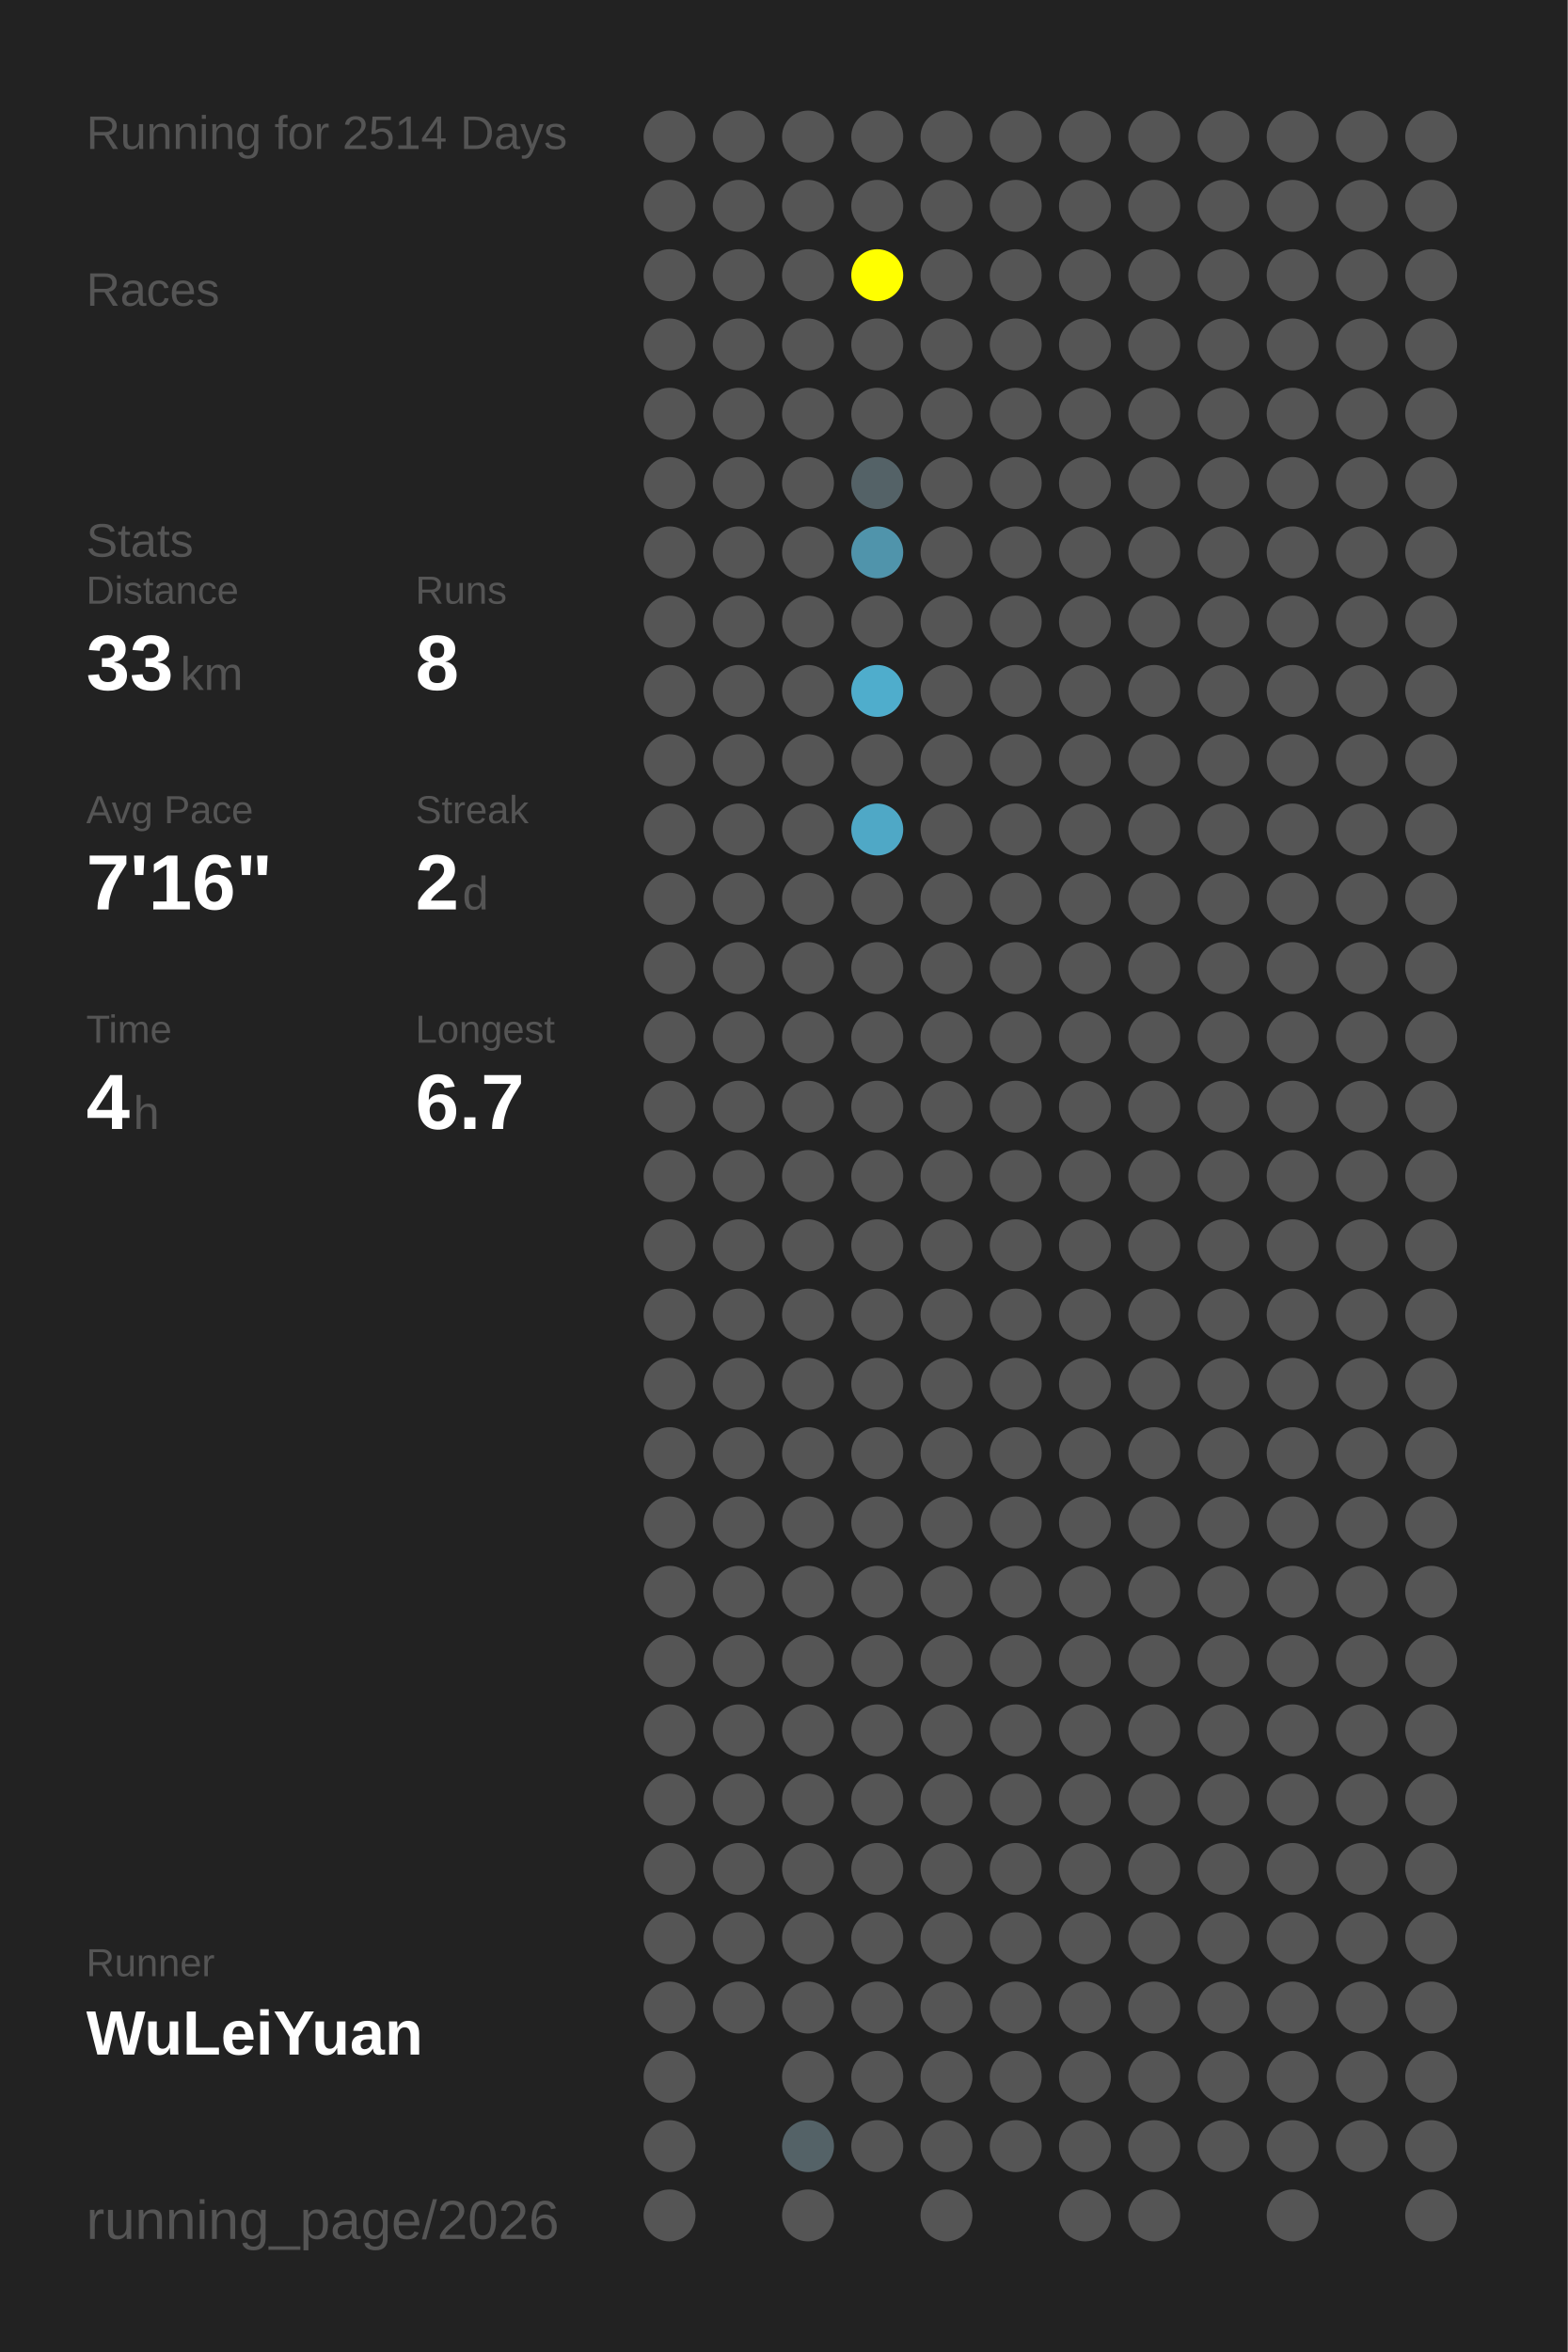
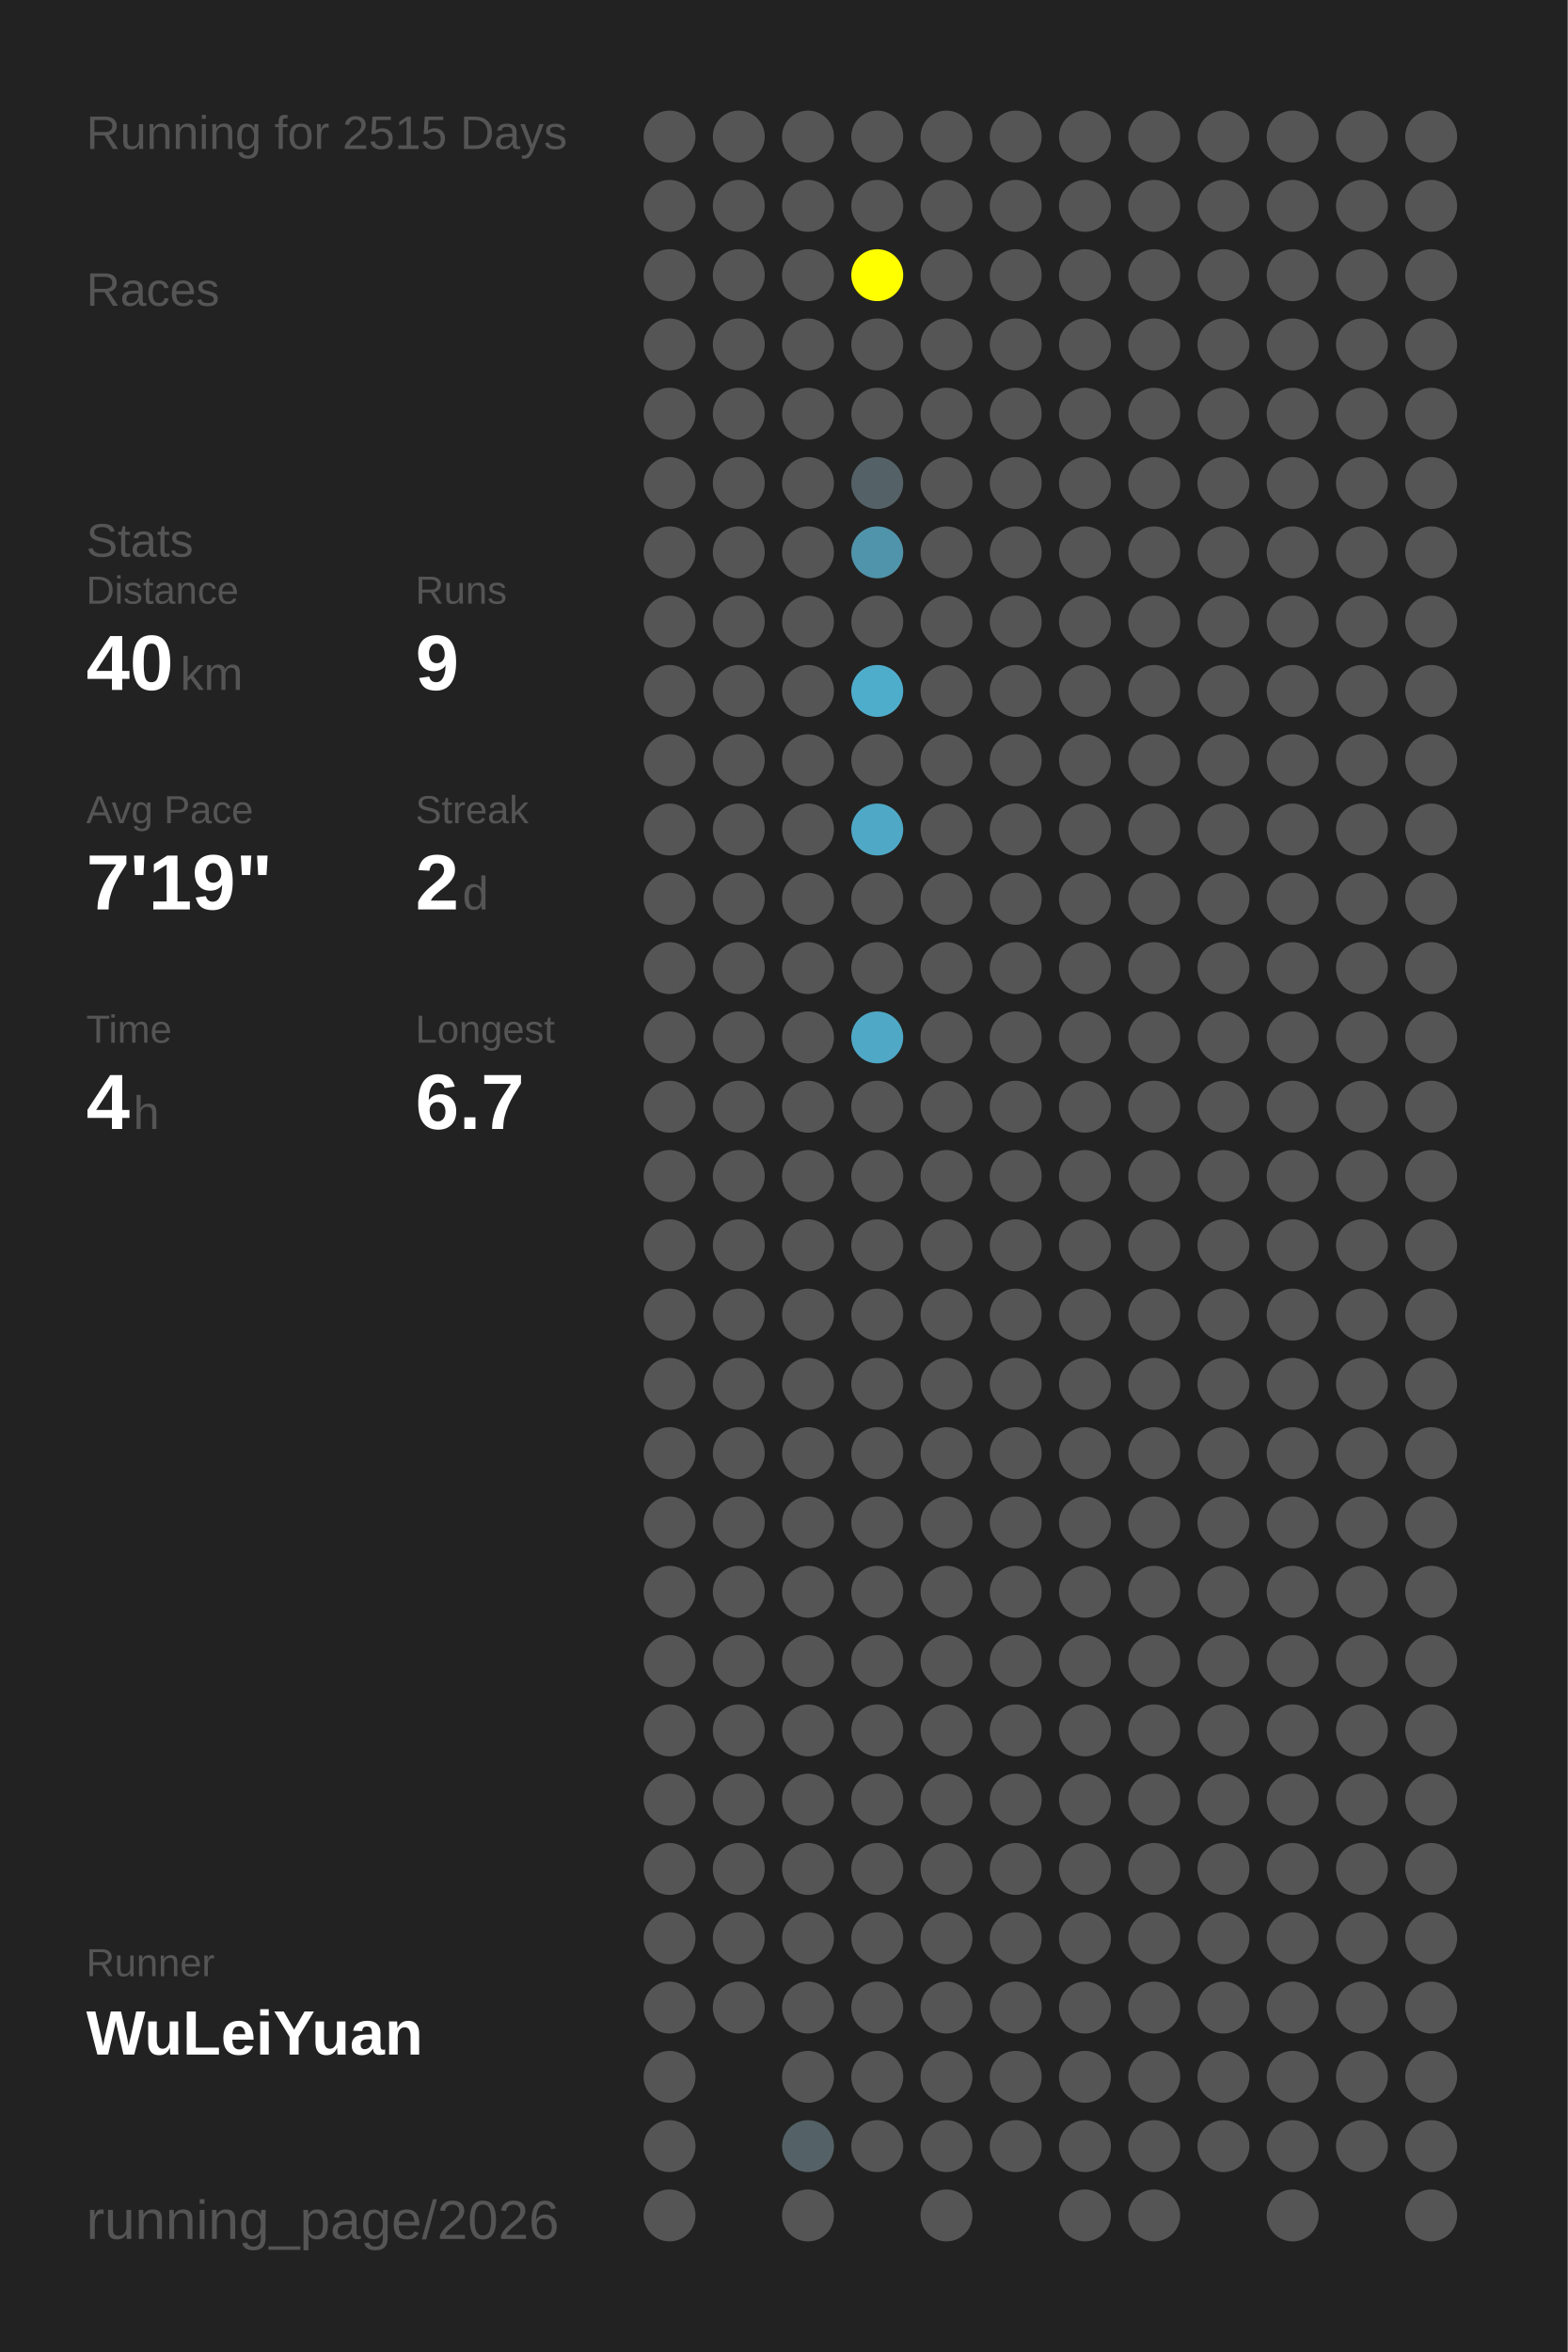
<svg xmlns="http://www.w3.org/2000/svg" baseProfile="full" height="300mm" version="1.1" viewBox="0,0,200,300" width="200mm">
  <defs />
  <rect fill="#222222" height="300" width="200" x="0" y="0" />
-   <text fill="#555555" style="font-size:6px; font-family:Arial;" x="11" y="19">Running for 2514 Days</text>
+   <text fill="#555555" style="font-size:6px; font-family:Arial;" x="11" y="19">Running for 2515 Days</text>
  <text fill="#555555" style="font-size:6px; font-family:Arial;" x="11" y="39">Races</text>
  <text fill="#555555" style="font-size:6px; font-family:Arial;" x="11" y="71">Stats</text>
  <text fill="#555555" style="font-size:5px; font-family:Arial;" x="11" y="77">Distance</text>
-   <text fill="#FFFFFF" style="font-size:10px; font-family:Arial; font-weight:bold;" x="11" y="88">33</text>
+   <text fill="#FFFFFF" style="font-size:10px; font-family:Arial; font-weight:bold;" x="11" y="88">40</text>
  <text fill="#555555" style="font-size:6px; font-family:Arial;" x="23" y="88">km</text>
  <text fill="#555555" style="font-size:5px; font-family:Arial;" x="53" y="77">Runs</text>
-   <text fill="#FFFFFF" style="font-size:10px; font-family:Arial; font-weight:bold;" x="53" y="88">8</text>
+   <text fill="#FFFFFF" style="font-size:10px; font-family:Arial; font-weight:bold;" x="53" y="88">9</text>
  <text fill="#555555" style="font-size:5px; font-family:Arial;" x="11" y="105">Avg Pace</text>
-   <text fill="#FFFFFF" style="font-size:10px; font-family:Arial; font-weight:bold;" x="11" y="116">7'16"</text>
+   <text fill="#FFFFFF" style="font-size:10px; font-family:Arial; font-weight:bold;" x="11" y="116">7'19"</text>
  <text fill="#555555" style="font-size:5px; font-family:Arial;" x="53" y="105">Streak</text>
  <text fill="#FFFFFF" style="font-size:10px; font-family:Arial; font-weight:bold;" x="53" y="116">2</text>
  <text fill="#555555" style="font-size:6px; font-family:Arial;" x="59" y="116">d</text>
  <text fill="#555555" style="font-size:5px; font-family:Arial;" x="11" y="133">Time</text>
  <text fill="#FFFFFF" style="font-size:10px; font-family:Arial; font-weight:bold;" x="11" y="144">4</text>
  <text fill="#555555" style="font-size:6px; font-family:Arial;" x="17" y="144">h</text>
  <text fill="#555555" style="font-size:5px; font-family:Arial;" x="53" y="133">Longest</text>
  <text fill="#FFFFFF" style="font-size:10px; font-family:Arial; font-weight:bold;" x="53" y="144">6.7</text>
  <text fill="#555555" style="font-size:5px; font-family:Arial;" x="11" y="252.065">Runner</text>
  <text fill="#FFFFFF" style="font-size:8px; font-family:Arial; font-weight:bold;" x="11" y="262.065">WuLeiYuan</text>
  <text fill="#555555" style="font-size:7px; font-family:Arial;" x="11" y="285.581">running_page/2026</text>
  <circle cx="85.417" cy="17.419" fill="#555555" r="3.312" />
  <circle cx="85.417" cy="26.258" fill="#555555" r="3.312" />
  <circle cx="85.417" cy="35.097" fill="#555555" r="3.312" />
  <circle cx="85.417" cy="43.935" fill="#555555" r="3.312" />
  <circle cx="85.417" cy="52.774" fill="#555555" r="3.312" />
  <circle cx="85.417" cy="61.613" fill="#555555" r="3.312" />
  <circle cx="85.417" cy="70.452" fill="#555555" r="3.312" />
  <circle cx="85.417" cy="79.29" fill="#555555" r="3.312" />
  <circle cx="85.417" cy="88.129" fill="#555555" r="3.312" />
  <circle cx="85.417" cy="96.968" fill="#555555" r="3.312" />
  <circle cx="85.417" cy="105.806" fill="#555555" r="3.312" />
  <circle cx="85.417" cy="114.645" fill="#555555" r="3.312" />
  <circle cx="85.417" cy="123.484" fill="#555555" r="3.312" />
  <circle cx="85.417" cy="132.323" fill="#555555" r="3.312" />
  <circle cx="85.417" cy="141.161" fill="#555555" r="3.312" />
  <circle cx="85.417" cy="150" fill="#555555" r="3.312" />
  <circle cx="85.417" cy="158.839" fill="#555555" r="3.312" />
  <circle cx="85.417" cy="167.677" fill="#555555" r="3.312" />
  <circle cx="85.417" cy="176.516" fill="#555555" r="3.312" />
  <circle cx="85.417" cy="185.355" fill="#555555" r="3.312" />
  <circle cx="85.417" cy="194.194" fill="#555555" r="3.312" />
  <circle cx="85.417" cy="203.032" fill="#555555" r="3.312" />
  <circle cx="85.417" cy="211.871" fill="#555555" r="3.312" />
  <circle cx="85.417" cy="220.71" fill="#555555" r="3.312" />
  <circle cx="85.417" cy="229.548" fill="#555555" r="3.312" />
  <circle cx="85.417" cy="238.387" fill="#555555" r="3.312" />
  <circle cx="85.417" cy="247.226" fill="#555555" r="3.312" />
  <circle cx="85.417" cy="256.065" fill="#555555" r="3.312" />
  <circle cx="85.417" cy="264.903" fill="#555555" r="3.312" />
  <circle cx="85.417" cy="273.742" fill="#555555" r="3.312" />
  <circle cx="85.417" cy="282.581" fill="#555555" r="3.312" />
  <circle cx="94.25" cy="17.419" fill="#555555" r="3.312" />
  <circle cx="94.25" cy="26.258" fill="#555555" r="3.312" />
  <circle cx="94.25" cy="35.097" fill="#555555" r="3.312" />
  <circle cx="94.25" cy="43.935" fill="#555555" r="3.312" />
  <circle cx="94.25" cy="52.774" fill="#555555" r="3.312" />
  <circle cx="94.25" cy="61.613" fill="#555555" r="3.312" />
  <circle cx="94.25" cy="70.452" fill="#555555" r="3.312" />
  <circle cx="94.25" cy="79.29" fill="#555555" r="3.312" />
  <circle cx="94.25" cy="88.129" fill="#555555" r="3.312" />
  <circle cx="94.25" cy="96.968" fill="#555555" r="3.312" />
  <circle cx="94.25" cy="105.806" fill="#555555" r="3.312" />
  <circle cx="94.25" cy="114.645" fill="#555555" r="3.312" />
  <circle cx="94.25" cy="123.484" fill="#555555" r="3.312" />
  <circle cx="94.25" cy="132.323" fill="#555555" r="3.312" />
  <circle cx="94.25" cy="141.161" fill="#555555" r="3.312" />
  <circle cx="94.25" cy="150" fill="#555555" r="3.312" />
  <circle cx="94.25" cy="158.839" fill="#555555" r="3.312" />
  <circle cx="94.25" cy="167.677" fill="#555555" r="3.312" />
  <circle cx="94.25" cy="176.516" fill="#555555" r="3.312" />
  <circle cx="94.25" cy="185.355" fill="#555555" r="3.312" />
  <circle cx="94.25" cy="194.194" fill="#555555" r="3.312" />
  <circle cx="94.25" cy="203.032" fill="#555555" r="3.312" />
  <circle cx="94.25" cy="211.871" fill="#555555" r="3.312" />
  <circle cx="94.25" cy="220.71" fill="#555555" r="3.312" />
  <circle cx="94.25" cy="229.548" fill="#555555" r="3.312" />
  <circle cx="94.25" cy="238.387" fill="#555555" r="3.312" />
  <circle cx="94.25" cy="247.226" fill="#555555" r="3.312" />
  <circle cx="94.25" cy="256.065" fill="#555555" r="3.312" />
  <circle cx="103.083" cy="17.419" fill="#555555" r="3.312" />
  <circle cx="103.083" cy="26.258" fill="#555555" r="3.312" />
  <circle cx="103.083" cy="35.097" fill="#555555" r="3.312" />
  <circle cx="103.083" cy="43.935" fill="#555555" r="3.312" />
  <circle cx="103.083" cy="52.774" fill="#555555" r="3.312" />
  <circle cx="103.083" cy="61.613" fill="#555555" r="3.312" />
  <circle cx="103.083" cy="70.452" fill="#555555" r="3.312" />
  <circle cx="103.083" cy="79.29" fill="#555555" r="3.312" />
  <circle cx="103.083" cy="88.129" fill="#555555" r="3.312" />
  <circle cx="103.083" cy="96.968" fill="#555555" r="3.312" />
  <circle cx="103.083" cy="105.806" fill="#555555" r="3.312" />
  <circle cx="103.083" cy="114.645" fill="#555555" r="3.312" />
  <circle cx="103.083" cy="123.484" fill="#555555" r="3.312" />
  <circle cx="103.083" cy="132.323" fill="#555555" r="3.312" />
  <circle cx="103.083" cy="141.161" fill="#555555" r="3.312" />
  <circle cx="103.083" cy="150" fill="#555555" r="3.312" />
  <circle cx="103.083" cy="158.839" fill="#555555" r="3.312" />
  <circle cx="103.083" cy="167.677" fill="#555555" r="3.312" />
  <circle cx="103.083" cy="176.516" fill="#555555" r="3.312" />
  <circle cx="103.083" cy="185.355" fill="#555555" r="3.312" />
  <circle cx="103.083" cy="194.194" fill="#555555" r="3.312" />
  <circle cx="103.083" cy="203.032" fill="#555555" r="3.312" />
  <circle cx="103.083" cy="211.871" fill="#555555" r="3.312" />
  <circle cx="103.083" cy="220.71" fill="#555555" r="3.312" />
  <circle cx="103.083" cy="229.548" fill="#555555" r="3.312" />
  <circle cx="103.083" cy="238.387" fill="#555555" r="3.312" />
  <circle cx="103.083" cy="247.226" fill="#555555" r="3.312" />
  <circle cx="103.083" cy="256.065" fill="#555555" r="3.312" />
  <circle cx="103.083" cy="264.903" fill="#555555" r="3.312" />
  <circle cx="103.083" cy="273.742" fill="#546267" r="3.312" />
  <circle cx="103.083" cy="282.581" fill="#555555" r="3.312" />
  <circle cx="111.917" cy="17.419" fill="#555555" r="3.312" />
  <circle cx="111.917" cy="26.258" fill="#555555" r="3.312" />
  <circle cx="111.917" cy="35.097" fill="#FFFF00" r="3.312" />
  <circle cx="111.917" cy="43.935" fill="#555555" r="3.312" />
  <circle cx="111.917" cy="52.774" fill="#555555" r="3.312" />
  <circle cx="111.917" cy="61.613" fill="#546267" r="3.312" />
  <circle cx="111.917" cy="70.452" fill="#5094ab" r="3.312" />
  <circle cx="111.917" cy="79.29" fill="#555555" r="3.312" />
  <circle cx="111.917" cy="88.129" fill="#4fadcc" r="3.312" />
  <circle cx="111.917" cy="96.968" fill="#555555" r="3.312" />
  <circle cx="111.917" cy="105.806" fill="#4fa8c6" r="3.312" />
  <circle cx="111.917" cy="114.645" fill="#555555" r="3.312" />
  <circle cx="111.917" cy="123.484" fill="#555555" r="3.312" />
-   <circle cx="111.917" cy="132.323" fill="#555555" r="3.312" />
+   <circle cx="111.917" cy="132.323" fill="#4fa8c6" r="3.312" />
  <circle cx="111.917" cy="141.161" fill="#555555" r="3.312" />
  <circle cx="111.917" cy="150" fill="#555555" r="3.312" />
  <circle cx="111.917" cy="158.839" fill="#555555" r="3.312" />
  <circle cx="111.917" cy="167.677" fill="#555555" r="3.312" />
  <circle cx="111.917" cy="176.516" fill="#555555" r="3.312" />
  <circle cx="111.917" cy="185.355" fill="#555555" r="3.312" />
  <circle cx="111.917" cy="194.194" fill="#555555" r="3.312" />
  <circle cx="111.917" cy="203.032" fill="#555555" r="3.312" />
  <circle cx="111.917" cy="211.871" fill="#555555" r="3.312" />
  <circle cx="111.917" cy="220.71" fill="#555555" r="3.312" />
  <circle cx="111.917" cy="229.548" fill="#555555" r="3.312" />
  <circle cx="111.917" cy="238.387" fill="#555555" r="3.312" />
  <circle cx="111.917" cy="247.226" fill="#555555" r="3.312" />
  <circle cx="111.917" cy="256.065" fill="#555555" r="3.312" />
  <circle cx="111.917" cy="264.903" fill="#555555" r="3.312" />
  <circle cx="111.917" cy="273.742" fill="#555555" r="3.312" />
  <circle cx="120.75" cy="17.419" fill="#555555" r="3.312" />
  <circle cx="120.75" cy="26.258" fill="#555555" r="3.312" />
  <circle cx="120.75" cy="35.097" fill="#555555" r="3.312" />
  <circle cx="120.75" cy="43.935" fill="#555555" r="3.312" />
  <circle cx="120.75" cy="52.774" fill="#555555" r="3.312" />
  <circle cx="120.75" cy="61.613" fill="#555555" r="3.312" />
  <circle cx="120.75" cy="70.452" fill="#555555" r="3.312" />
  <circle cx="120.75" cy="79.29" fill="#555555" r="3.312" />
  <circle cx="120.75" cy="88.129" fill="#555555" r="3.312" />
  <circle cx="120.75" cy="96.968" fill="#555555" r="3.312" />
  <circle cx="120.75" cy="105.806" fill="#555555" r="3.312" />
  <circle cx="120.75" cy="114.645" fill="#555555" r="3.312" />
  <circle cx="120.75" cy="123.484" fill="#555555" r="3.312" />
  <circle cx="120.75" cy="132.323" fill="#555555" r="3.312" />
  <circle cx="120.75" cy="141.161" fill="#555555" r="3.312" />
  <circle cx="120.75" cy="150" fill="#555555" r="3.312" />
  <circle cx="120.75" cy="158.839" fill="#555555" r="3.312" />
  <circle cx="120.75" cy="167.677" fill="#555555" r="3.312" />
  <circle cx="120.75" cy="176.516" fill="#555555" r="3.312" />
  <circle cx="120.75" cy="185.355" fill="#555555" r="3.312" />
  <circle cx="120.75" cy="194.194" fill="#555555" r="3.312" />
  <circle cx="120.75" cy="203.032" fill="#555555" r="3.312" />
  <circle cx="120.75" cy="211.871" fill="#555555" r="3.312" />
  <circle cx="120.75" cy="220.71" fill="#555555" r="3.312" />
  <circle cx="120.75" cy="229.548" fill="#555555" r="3.312" />
  <circle cx="120.75" cy="238.387" fill="#555555" r="3.312" />
  <circle cx="120.75" cy="247.226" fill="#555555" r="3.312" />
  <circle cx="120.75" cy="256.065" fill="#555555" r="3.312" />
  <circle cx="120.75" cy="264.903" fill="#555555" r="3.312" />
  <circle cx="120.75" cy="273.742" fill="#555555" r="3.312" />
  <circle cx="120.75" cy="282.581" fill="#555555" r="3.312" />
  <circle cx="129.583" cy="17.419" fill="#555555" r="3.312" />
  <circle cx="129.583" cy="26.258" fill="#555555" r="3.312" />
  <circle cx="129.583" cy="35.097" fill="#555555" r="3.312" />
  <circle cx="129.583" cy="43.935" fill="#555555" r="3.312" />
  <circle cx="129.583" cy="52.774" fill="#555555" r="3.312" />
  <circle cx="129.583" cy="61.613" fill="#555555" r="3.312" />
  <circle cx="129.583" cy="70.452" fill="#555555" r="3.312" />
  <circle cx="129.583" cy="79.29" fill="#555555" r="3.312" />
  <circle cx="129.583" cy="88.129" fill="#555555" r="3.312" />
  <circle cx="129.583" cy="96.968" fill="#555555" r="3.312" />
  <circle cx="129.583" cy="105.806" fill="#555555" r="3.312" />
  <circle cx="129.583" cy="114.645" fill="#555555" r="3.312" />
  <circle cx="129.583" cy="123.484" fill="#555555" r="3.312" />
  <circle cx="129.583" cy="132.323" fill="#555555" r="3.312" />
  <circle cx="129.583" cy="141.161" fill="#555555" r="3.312" />
  <circle cx="129.583" cy="150" fill="#555555" r="3.312" />
  <circle cx="129.583" cy="158.839" fill="#555555" r="3.312" />
  <circle cx="129.583" cy="167.677" fill="#555555" r="3.312" />
  <circle cx="129.583" cy="176.516" fill="#555555" r="3.312" />
  <circle cx="129.583" cy="185.355" fill="#555555" r="3.312" />
  <circle cx="129.583" cy="194.194" fill="#555555" r="3.312" />
  <circle cx="129.583" cy="203.032" fill="#555555" r="3.312" />
  <circle cx="129.583" cy="211.871" fill="#555555" r="3.312" />
  <circle cx="129.583" cy="220.71" fill="#555555" r="3.312" />
  <circle cx="129.583" cy="229.548" fill="#555555" r="3.312" />
  <circle cx="129.583" cy="238.387" fill="#555555" r="3.312" />
  <circle cx="129.583" cy="247.226" fill="#555555" r="3.312" />
  <circle cx="129.583" cy="256.065" fill="#555555" r="3.312" />
  <circle cx="129.583" cy="264.903" fill="#555555" r="3.312" />
  <circle cx="129.583" cy="273.742" fill="#555555" r="3.312" />
  <circle cx="138.417" cy="17.419" fill="#555555" r="3.312" />
  <circle cx="138.417" cy="26.258" fill="#555555" r="3.312" />
  <circle cx="138.417" cy="35.097" fill="#555555" r="3.312" />
  <circle cx="138.417" cy="43.935" fill="#555555" r="3.312" />
  <circle cx="138.417" cy="52.774" fill="#555555" r="3.312" />
  <circle cx="138.417" cy="61.613" fill="#555555" r="3.312" />
  <circle cx="138.417" cy="70.452" fill="#555555" r="3.312" />
  <circle cx="138.417" cy="79.29" fill="#555555" r="3.312" />
  <circle cx="138.417" cy="88.129" fill="#555555" r="3.312" />
  <circle cx="138.417" cy="96.968" fill="#555555" r="3.312" />
  <circle cx="138.417" cy="105.806" fill="#555555" r="3.312" />
  <circle cx="138.417" cy="114.645" fill="#555555" r="3.312" />
  <circle cx="138.417" cy="123.484" fill="#555555" r="3.312" />
  <circle cx="138.417" cy="132.323" fill="#555555" r="3.312" />
  <circle cx="138.417" cy="141.161" fill="#555555" r="3.312" />
  <circle cx="138.417" cy="150" fill="#555555" r="3.312" />
  <circle cx="138.417" cy="158.839" fill="#555555" r="3.312" />
  <circle cx="138.417" cy="167.677" fill="#555555" r="3.312" />
  <circle cx="138.417" cy="176.516" fill="#555555" r="3.312" />
  <circle cx="138.417" cy="185.355" fill="#555555" r="3.312" />
  <circle cx="138.417" cy="194.194" fill="#555555" r="3.312" />
  <circle cx="138.417" cy="203.032" fill="#555555" r="3.312" />
  <circle cx="138.417" cy="211.871" fill="#555555" r="3.312" />
  <circle cx="138.417" cy="220.71" fill="#555555" r="3.312" />
  <circle cx="138.417" cy="229.548" fill="#555555" r="3.312" />
  <circle cx="138.417" cy="238.387" fill="#555555" r="3.312" />
  <circle cx="138.417" cy="247.226" fill="#555555" r="3.312" />
  <circle cx="138.417" cy="256.065" fill="#555555" r="3.312" />
  <circle cx="138.417" cy="264.903" fill="#555555" r="3.312" />
  <circle cx="138.417" cy="273.742" fill="#555555" r="3.312" />
  <circle cx="138.417" cy="282.581" fill="#555555" r="3.312" />
  <circle cx="147.25" cy="17.419" fill="#555555" r="3.312" />
  <circle cx="147.25" cy="26.258" fill="#555555" r="3.312" />
  <circle cx="147.25" cy="35.097" fill="#555555" r="3.312" />
  <circle cx="147.25" cy="43.935" fill="#555555" r="3.312" />
  <circle cx="147.25" cy="52.774" fill="#555555" r="3.312" />
  <circle cx="147.25" cy="61.613" fill="#555555" r="3.312" />
  <circle cx="147.25" cy="70.452" fill="#555555" r="3.312" />
  <circle cx="147.25" cy="79.29" fill="#555555" r="3.312" />
  <circle cx="147.25" cy="88.129" fill="#555555" r="3.312" />
  <circle cx="147.25" cy="96.968" fill="#555555" r="3.312" />
  <circle cx="147.25" cy="105.806" fill="#555555" r="3.312" />
  <circle cx="147.25" cy="114.645" fill="#555555" r="3.312" />
  <circle cx="147.25" cy="123.484" fill="#555555" r="3.312" />
  <circle cx="147.25" cy="132.323" fill="#555555" r="3.312" />
  <circle cx="147.25" cy="141.161" fill="#555555" r="3.312" />
  <circle cx="147.25" cy="150" fill="#555555" r="3.312" />
  <circle cx="147.25" cy="158.839" fill="#555555" r="3.312" />
  <circle cx="147.25" cy="167.677" fill="#555555" r="3.312" />
  <circle cx="147.25" cy="176.516" fill="#555555" r="3.312" />
  <circle cx="147.25" cy="185.355" fill="#555555" r="3.312" />
  <circle cx="147.25" cy="194.194" fill="#555555" r="3.312" />
  <circle cx="147.25" cy="203.032" fill="#555555" r="3.312" />
  <circle cx="147.25" cy="211.871" fill="#555555" r="3.312" />
  <circle cx="147.25" cy="220.71" fill="#555555" r="3.312" />
  <circle cx="147.25" cy="229.548" fill="#555555" r="3.312" />
  <circle cx="147.25" cy="238.387" fill="#555555" r="3.312" />
  <circle cx="147.25" cy="247.226" fill="#555555" r="3.312" />
  <circle cx="147.25" cy="256.065" fill="#555555" r="3.312" />
  <circle cx="147.25" cy="264.903" fill="#555555" r="3.312" />
  <circle cx="147.25" cy="273.742" fill="#555555" r="3.312" />
  <circle cx="147.25" cy="282.581" fill="#555555" r="3.312" />
  <circle cx="156.083" cy="17.419" fill="#555555" r="3.312" />
  <circle cx="156.083" cy="26.258" fill="#555555" r="3.312" />
  <circle cx="156.083" cy="35.097" fill="#555555" r="3.312" />
  <circle cx="156.083" cy="43.935" fill="#555555" r="3.312" />
  <circle cx="156.083" cy="52.774" fill="#555555" r="3.312" />
  <circle cx="156.083" cy="61.613" fill="#555555" r="3.312" />
  <circle cx="156.083" cy="70.452" fill="#555555" r="3.312" />
  <circle cx="156.083" cy="79.29" fill="#555555" r="3.312" />
  <circle cx="156.083" cy="88.129" fill="#555555" r="3.312" />
  <circle cx="156.083" cy="96.968" fill="#555555" r="3.312" />
  <circle cx="156.083" cy="105.806" fill="#555555" r="3.312" />
  <circle cx="156.083" cy="114.645" fill="#555555" r="3.312" />
  <circle cx="156.083" cy="123.484" fill="#555555" r="3.312" />
  <circle cx="156.083" cy="132.323" fill="#555555" r="3.312" />
  <circle cx="156.083" cy="141.161" fill="#555555" r="3.312" />
  <circle cx="156.083" cy="150" fill="#555555" r="3.312" />
  <circle cx="156.083" cy="158.839" fill="#555555" r="3.312" />
  <circle cx="156.083" cy="167.677" fill="#555555" r="3.312" />
  <circle cx="156.083" cy="176.516" fill="#555555" r="3.312" />
  <circle cx="156.083" cy="185.355" fill="#555555" r="3.312" />
  <circle cx="156.083" cy="194.194" fill="#555555" r="3.312" />
  <circle cx="156.083" cy="203.032" fill="#555555" r="3.312" />
  <circle cx="156.083" cy="211.871" fill="#555555" r="3.312" />
  <circle cx="156.083" cy="220.71" fill="#555555" r="3.312" />
  <circle cx="156.083" cy="229.548" fill="#555555" r="3.312" />
  <circle cx="156.083" cy="238.387" fill="#555555" r="3.312" />
  <circle cx="156.083" cy="247.226" fill="#555555" r="3.312" />
  <circle cx="156.083" cy="256.065" fill="#555555" r="3.312" />
  <circle cx="156.083" cy="264.903" fill="#555555" r="3.312" />
  <circle cx="156.083" cy="273.742" fill="#555555" r="3.312" />
  <circle cx="164.917" cy="17.419" fill="#555555" r="3.312" />
  <circle cx="164.917" cy="26.258" fill="#555555" r="3.312" />
  <circle cx="164.917" cy="35.097" fill="#555555" r="3.312" />
  <circle cx="164.917" cy="43.935" fill="#555555" r="3.312" />
  <circle cx="164.917" cy="52.774" fill="#555555" r="3.312" />
  <circle cx="164.917" cy="61.613" fill="#555555" r="3.312" />
  <circle cx="164.917" cy="70.452" fill="#555555" r="3.312" />
  <circle cx="164.917" cy="79.29" fill="#555555" r="3.312" />
  <circle cx="164.917" cy="88.129" fill="#555555" r="3.312" />
  <circle cx="164.917" cy="96.968" fill="#555555" r="3.312" />
  <circle cx="164.917" cy="105.806" fill="#555555" r="3.312" />
  <circle cx="164.917" cy="114.645" fill="#555555" r="3.312" />
  <circle cx="164.917" cy="123.484" fill="#555555" r="3.312" />
  <circle cx="164.917" cy="132.323" fill="#555555" r="3.312" />
  <circle cx="164.917" cy="141.161" fill="#555555" r="3.312" />
  <circle cx="164.917" cy="150" fill="#555555" r="3.312" />
  <circle cx="164.917" cy="158.839" fill="#555555" r="3.312" />
  <circle cx="164.917" cy="167.677" fill="#555555" r="3.312" />
  <circle cx="164.917" cy="176.516" fill="#555555" r="3.312" />
  <circle cx="164.917" cy="185.355" fill="#555555" r="3.312" />
  <circle cx="164.917" cy="194.194" fill="#555555" r="3.312" />
  <circle cx="164.917" cy="203.032" fill="#555555" r="3.312" />
  <circle cx="164.917" cy="211.871" fill="#555555" r="3.312" />
  <circle cx="164.917" cy="220.71" fill="#555555" r="3.312" />
  <circle cx="164.917" cy="229.548" fill="#555555" r="3.312" />
  <circle cx="164.917" cy="238.387" fill="#555555" r="3.312" />
  <circle cx="164.917" cy="247.226" fill="#555555" r="3.312" />
  <circle cx="164.917" cy="256.065" fill="#555555" r="3.312" />
  <circle cx="164.917" cy="264.903" fill="#555555" r="3.312" />
  <circle cx="164.917" cy="273.742" fill="#555555" r="3.312" />
  <circle cx="164.917" cy="282.581" fill="#555555" r="3.312" />
  <circle cx="173.75" cy="17.419" fill="#555555" r="3.312" />
  <circle cx="173.75" cy="26.258" fill="#555555" r="3.312" />
  <circle cx="173.75" cy="35.097" fill="#555555" r="3.312" />
  <circle cx="173.75" cy="43.935" fill="#555555" r="3.312" />
  <circle cx="173.75" cy="52.774" fill="#555555" r="3.312" />
  <circle cx="173.75" cy="61.613" fill="#555555" r="3.312" />
  <circle cx="173.75" cy="70.452" fill="#555555" r="3.312" />
  <circle cx="173.75" cy="79.29" fill="#555555" r="3.312" />
  <circle cx="173.75" cy="88.129" fill="#555555" r="3.312" />
  <circle cx="173.75" cy="96.968" fill="#555555" r="3.312" />
  <circle cx="173.75" cy="105.806" fill="#555555" r="3.312" />
  <circle cx="173.75" cy="114.645" fill="#555555" r="3.312" />
  <circle cx="173.75" cy="123.484" fill="#555555" r="3.312" />
  <circle cx="173.75" cy="132.323" fill="#555555" r="3.312" />
  <circle cx="173.75" cy="141.161" fill="#555555" r="3.312" />
  <circle cx="173.75" cy="150" fill="#555555" r="3.312" />
  <circle cx="173.75" cy="158.839" fill="#555555" r="3.312" />
  <circle cx="173.75" cy="167.677" fill="#555555" r="3.312" />
  <circle cx="173.75" cy="176.516" fill="#555555" r="3.312" />
  <circle cx="173.75" cy="185.355" fill="#555555" r="3.312" />
  <circle cx="173.75" cy="194.194" fill="#555555" r="3.312" />
  <circle cx="173.75" cy="203.032" fill="#555555" r="3.312" />
  <circle cx="173.75" cy="211.871" fill="#555555" r="3.312" />
  <circle cx="173.75" cy="220.71" fill="#555555" r="3.312" />
  <circle cx="173.75" cy="229.548" fill="#555555" r="3.312" />
  <circle cx="173.75" cy="238.387" fill="#555555" r="3.312" />
  <circle cx="173.75" cy="247.226" fill="#555555" r="3.312" />
  <circle cx="173.75" cy="256.065" fill="#555555" r="3.312" />
  <circle cx="173.75" cy="264.903" fill="#555555" r="3.312" />
  <circle cx="173.75" cy="273.742" fill="#555555" r="3.312" />
  <circle cx="182.583" cy="17.419" fill="#555555" r="3.312" />
  <circle cx="182.583" cy="26.258" fill="#555555" r="3.312" />
  <circle cx="182.583" cy="35.097" fill="#555555" r="3.312" />
  <circle cx="182.583" cy="43.935" fill="#555555" r="3.312" />
  <circle cx="182.583" cy="52.774" fill="#555555" r="3.312" />
  <circle cx="182.583" cy="61.613" fill="#555555" r="3.312" />
  <circle cx="182.583" cy="70.452" fill="#555555" r="3.312" />
  <circle cx="182.583" cy="79.29" fill="#555555" r="3.312" />
  <circle cx="182.583" cy="88.129" fill="#555555" r="3.312" />
  <circle cx="182.583" cy="96.968" fill="#555555" r="3.312" />
  <circle cx="182.583" cy="105.806" fill="#555555" r="3.312" />
  <circle cx="182.583" cy="114.645" fill="#555555" r="3.312" />
  <circle cx="182.583" cy="123.484" fill="#555555" r="3.312" />
  <circle cx="182.583" cy="132.323" fill="#555555" r="3.312" />
  <circle cx="182.583" cy="141.161" fill="#555555" r="3.312" />
  <circle cx="182.583" cy="150" fill="#555555" r="3.312" />
  <circle cx="182.583" cy="158.839" fill="#555555" r="3.312" />
  <circle cx="182.583" cy="167.677" fill="#555555" r="3.312" />
  <circle cx="182.583" cy="176.516" fill="#555555" r="3.312" />
  <circle cx="182.583" cy="185.355" fill="#555555" r="3.312" />
  <circle cx="182.583" cy="194.194" fill="#555555" r="3.312" />
  <circle cx="182.583" cy="203.032" fill="#555555" r="3.312" />
  <circle cx="182.583" cy="211.871" fill="#555555" r="3.312" />
  <circle cx="182.583" cy="220.71" fill="#555555" r="3.312" />
  <circle cx="182.583" cy="229.548" fill="#555555" r="3.312" />
  <circle cx="182.583" cy="238.387" fill="#555555" r="3.312" />
  <circle cx="182.583" cy="247.226" fill="#555555" r="3.312" />
  <circle cx="182.583" cy="256.065" fill="#555555" r="3.312" />
  <circle cx="182.583" cy="264.903" fill="#555555" r="3.312" />
  <circle cx="182.583" cy="273.742" fill="#555555" r="3.312" />
  <circle cx="182.583" cy="282.581" fill="#555555" r="3.312" />
</svg>
